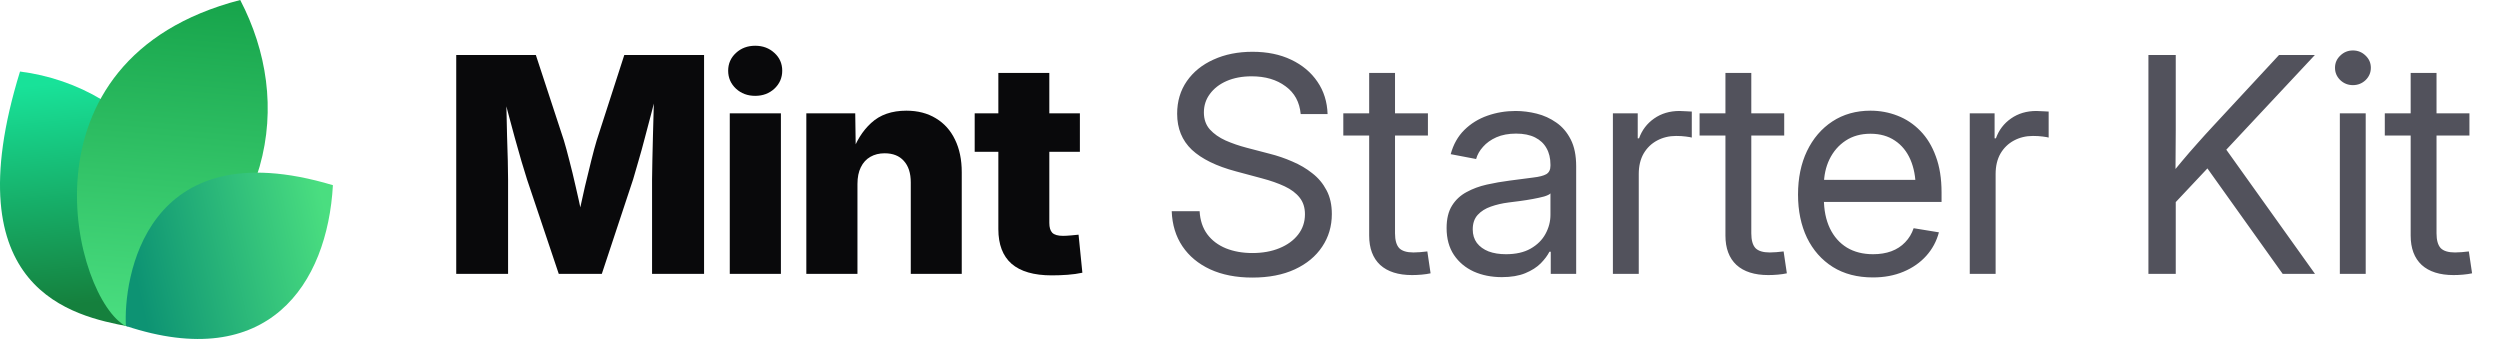
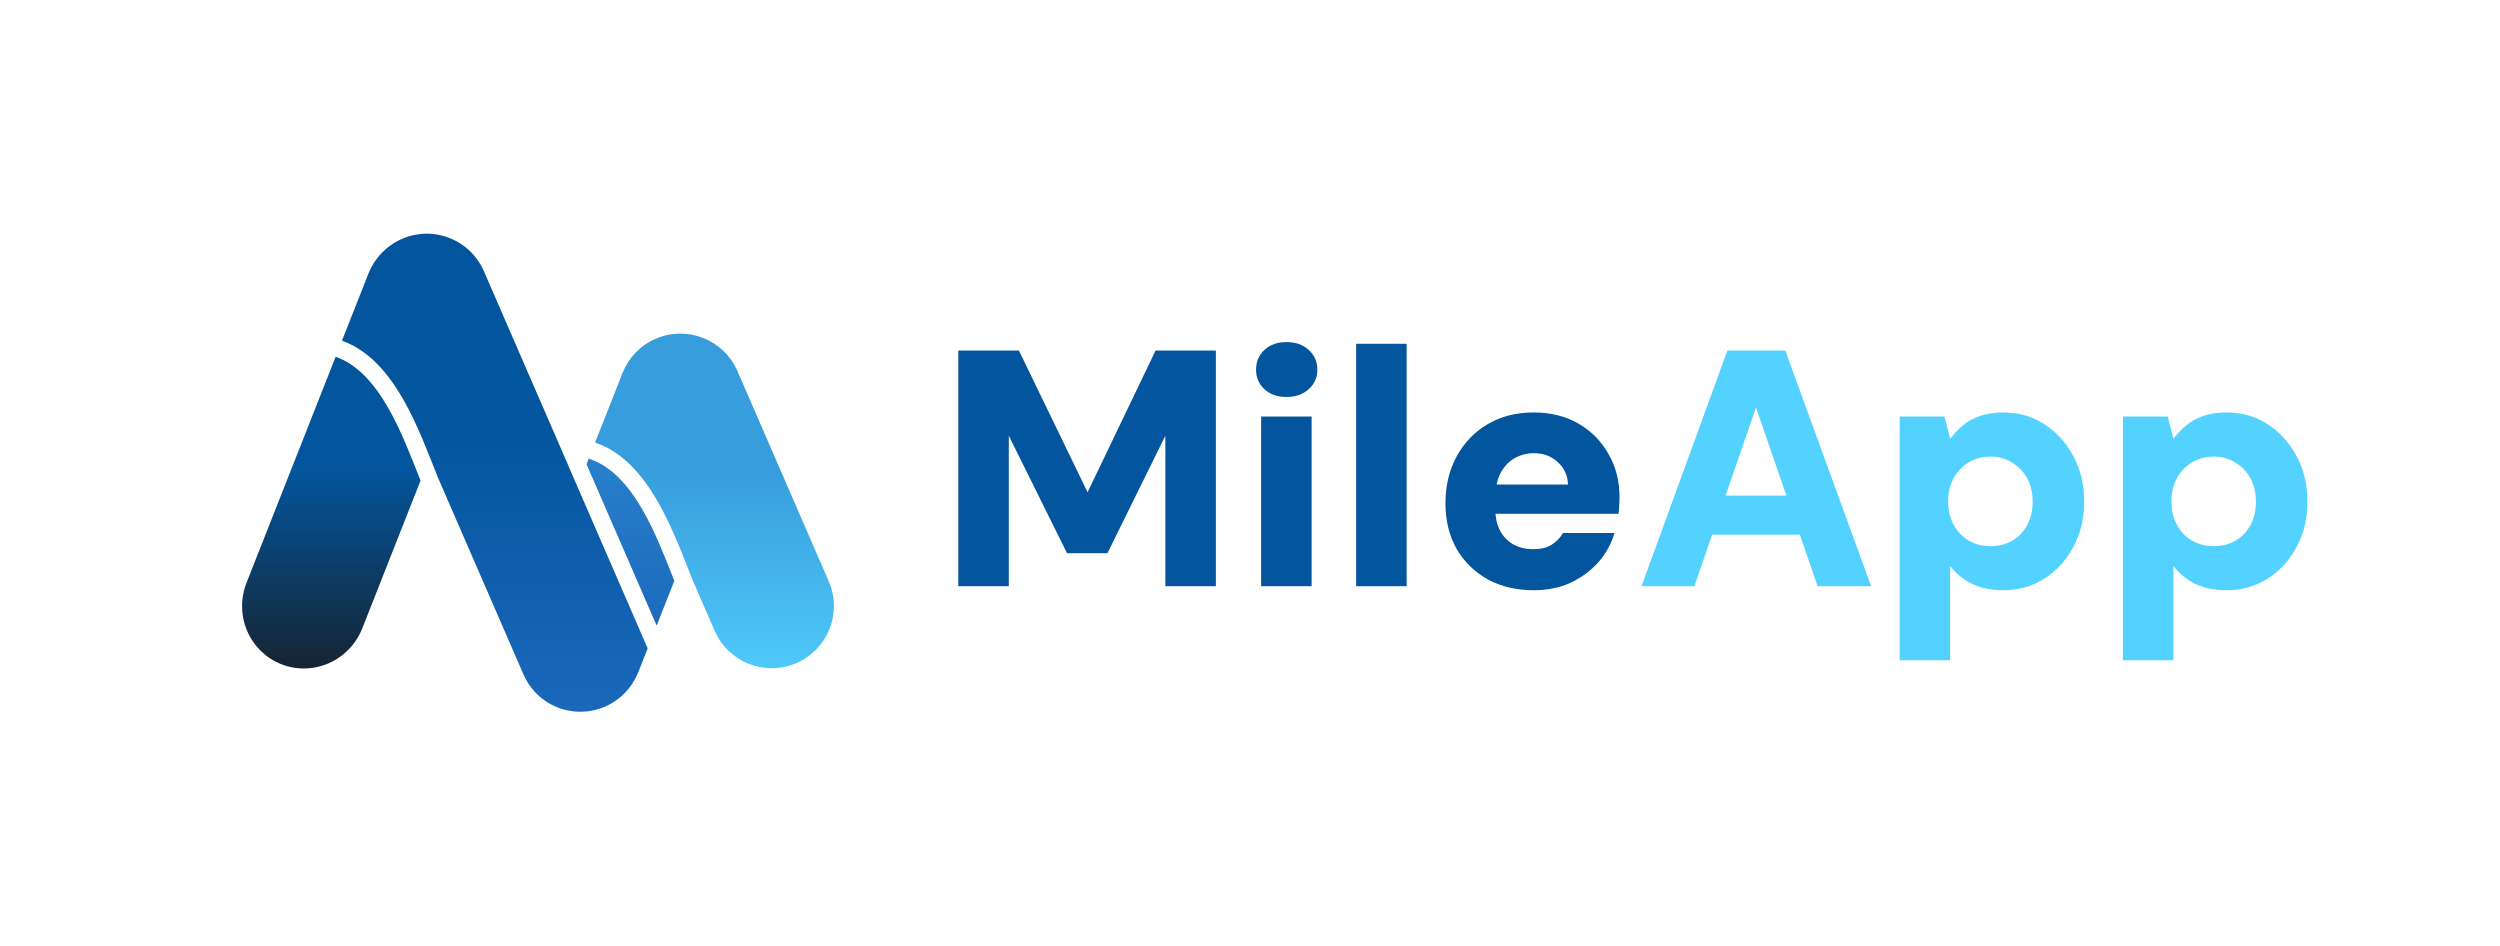
- <svg xmlns="http://www.w3.org/2000/svg" width="177" height="24" viewBox="0 0 177 24" fill="none">
-   <path d="M9.061 23.108C5.268 22.377 -3.391 20.627 1.417 5.064C9.634 6.099 16.973 14.064 9.061 23.108Z" fill="url(#paint0_linear_17557_2020)" />
-   <path d="M8.919 23.094C5.276 21.222 0.784 4.209 17.007 0C20.757 7.193 19.621 16.545 8.919 23.094Z" fill="url(#paint1_linear_17557_2020)" />
-   <path d="M8.914 23.079C8.735 19.882 10.159 9.085 23.57 13.111C23.181 20.123 18.984 26.418 8.914 23.079Z" fill="url(#paint2_linear_17557_2020)" />
-   <path d="M32.301 19.392V3.894H37.938L39.925 9.948C40.036 10.315 40.164 10.787 40.31 11.362C40.462 11.938 40.611 12.552 40.757 13.204C40.91 13.855 41.048 14.483 41.173 15.086C41.305 15.682 41.412 16.192 41.495 16.615H40.695C40.771 16.192 40.871 15.682 40.996 15.086C41.128 14.49 41.267 13.866 41.412 13.214C41.565 12.562 41.714 11.948 41.86 11.373C42.005 10.79 42.133 10.315 42.244 9.948L44.2 3.894H49.848V19.392H46.166V12.704C46.166 12.357 46.173 11.917 46.187 11.383C46.2 10.849 46.214 10.27 46.228 9.646C46.249 9.022 46.266 8.391 46.28 7.753C46.301 7.115 46.311 6.519 46.311 5.964H46.623C46.485 6.561 46.332 7.181 46.166 7.826C45.999 8.471 45.833 9.102 45.666 9.719C45.507 10.336 45.351 10.901 45.198 11.414C45.053 11.928 44.928 12.357 44.824 12.704L42.608 19.392H39.561L37.314 12.704C37.203 12.357 37.072 11.928 36.919 11.414C36.773 10.901 36.614 10.34 36.441 9.729C36.274 9.112 36.104 8.481 35.931 7.836C35.764 7.192 35.608 6.567 35.463 5.964H35.827C35.834 6.512 35.844 7.105 35.858 7.743C35.872 8.374 35.886 9.005 35.9 9.636C35.92 10.26 35.938 10.839 35.952 11.373C35.965 11.907 35.972 12.351 35.972 12.704V19.392H32.301ZM51.668 19.392V8.024H55.288V19.392H51.668ZM53.468 6.786C52.927 6.786 52.473 6.616 52.105 6.276C51.738 5.93 51.554 5.507 51.554 5.007C51.554 4.508 51.738 4.088 52.105 3.749C52.473 3.409 52.927 3.239 53.468 3.239C54.009 3.239 54.463 3.409 54.83 3.749C55.198 4.082 55.382 4.501 55.382 5.007C55.382 5.507 55.198 5.93 54.83 6.276C54.463 6.616 54.009 6.786 53.468 6.786ZM60.708 13.027V19.392H57.088V8.024H60.551L60.593 10.967H60.281C60.593 10.024 61.061 9.268 61.685 8.7C62.309 8.124 63.138 7.836 64.171 7.836C64.975 7.836 65.672 8.017 66.262 8.377C66.851 8.731 67.302 9.234 67.614 9.885C67.933 10.537 68.092 11.307 68.092 12.194V19.392H64.483V12.912C64.483 12.26 64.32 11.754 63.994 11.394C63.675 11.033 63.221 10.853 62.632 10.853C62.25 10.853 61.914 10.936 61.623 11.102C61.332 11.269 61.106 11.515 60.947 11.841C60.787 12.16 60.708 12.555 60.708 13.027ZM76.456 8.024V10.749H69.008V8.024H76.456ZM70.683 5.163H74.292V15.783C74.292 16.102 74.361 16.334 74.5 16.48C74.646 16.625 74.899 16.698 75.259 16.698C75.405 16.698 75.596 16.688 75.831 16.667C76.074 16.646 76.251 16.629 76.362 16.615L76.632 19.309C76.313 19.378 75.963 19.427 75.582 19.455C75.207 19.482 74.836 19.496 74.469 19.496C73.2 19.496 72.25 19.222 71.619 18.674C70.995 18.127 70.683 17.308 70.683 16.22V5.163Z" fill="#09090B" />
-   <path d="M88.667 19.652C87.523 19.652 86.528 19.458 85.682 19.07C84.843 18.681 84.188 18.137 83.716 17.437C83.245 16.736 82.992 15.908 82.957 14.951H84.933C84.968 15.596 85.148 16.14 85.474 16.584C85.8 17.021 86.24 17.354 86.795 17.582C87.35 17.804 87.974 17.915 88.667 17.915C89.388 17.915 90.026 17.801 90.581 17.572C91.143 17.343 91.583 17.024 91.902 16.615C92.228 16.199 92.391 15.717 92.391 15.169C92.391 14.698 92.266 14.306 92.017 13.994C91.767 13.675 91.413 13.408 90.956 13.193C90.498 12.978 89.954 12.787 89.323 12.621L87.502 12.132C86.123 11.765 85.082 11.255 84.382 10.603C83.689 9.944 83.342 9.095 83.342 8.055C83.342 7.174 83.571 6.404 84.028 5.746C84.486 5.087 85.117 4.577 85.921 4.217C86.726 3.849 87.645 3.666 88.678 3.666C89.718 3.666 90.63 3.853 91.413 4.227C92.204 4.602 92.824 5.122 93.275 5.787C93.726 6.446 93.965 7.209 93.993 8.076H92.089C92.013 7.23 91.656 6.574 91.018 6.11C90.387 5.638 89.586 5.403 88.615 5.403C87.95 5.403 87.36 5.513 86.847 5.735C86.341 5.957 85.946 6.262 85.661 6.651C85.377 7.032 85.235 7.469 85.235 7.961C85.235 8.447 85.377 8.849 85.661 9.168C85.946 9.48 86.317 9.74 86.774 9.948C87.232 10.149 87.724 10.319 88.251 10.457L89.884 10.884C90.439 11.023 90.977 11.206 91.496 11.435C92.023 11.657 92.495 11.934 92.911 12.267C93.334 12.593 93.67 12.995 93.92 13.474C94.17 13.945 94.294 14.504 94.294 15.149C94.294 16.015 94.066 16.788 93.608 17.468C93.157 18.148 92.512 18.681 91.673 19.07C90.834 19.458 89.832 19.652 88.667 19.652ZM101.097 8.024V9.594H95.106V8.024H101.097ZM96.937 5.163H98.767V16.521C98.767 17 98.865 17.347 99.059 17.562C99.26 17.77 99.6 17.874 100.078 17.874C100.21 17.874 100.366 17.867 100.546 17.853C100.733 17.832 100.903 17.815 101.056 17.801L101.285 19.351C101.097 19.392 100.886 19.423 100.65 19.444C100.414 19.465 100.189 19.475 99.974 19.475C98.996 19.475 98.244 19.236 97.717 18.758C97.197 18.272 96.937 17.579 96.937 16.677V5.163ZM106.33 19.621C105.595 19.621 104.932 19.489 104.343 19.226C103.754 18.955 103.285 18.564 102.939 18.05C102.592 17.53 102.419 16.896 102.419 16.147C102.419 15.495 102.547 14.965 102.804 14.556C103.06 14.146 103.403 13.828 103.833 13.599C104.263 13.363 104.742 13.186 105.269 13.068C105.796 12.95 106.333 12.857 106.881 12.787C107.574 12.69 108.132 12.617 108.555 12.569C108.978 12.52 109.287 12.441 109.481 12.33C109.675 12.212 109.772 12.014 109.772 11.737V11.654C109.772 11.203 109.679 10.815 109.492 10.489C109.311 10.163 109.041 9.91 108.68 9.729C108.32 9.549 107.872 9.459 107.338 9.459C106.805 9.459 106.34 9.546 105.945 9.719C105.556 9.892 105.241 10.118 104.998 10.395C104.755 10.665 104.593 10.953 104.509 11.258L102.71 10.915C102.897 10.222 103.22 9.65 103.677 9.199C104.135 8.748 104.679 8.412 105.31 8.19C105.941 7.968 106.607 7.857 107.307 7.857C107.8 7.857 108.295 7.92 108.795 8.044C109.301 8.169 109.765 8.381 110.188 8.679C110.611 8.97 110.951 9.369 111.208 9.875C111.464 10.374 111.593 11.005 111.593 11.768V19.392H109.793V17.822H109.7C109.568 18.085 109.363 18.359 109.086 18.643C108.809 18.921 108.444 19.153 107.994 19.34C107.543 19.527 106.988 19.621 106.33 19.621ZM106.621 17.998C107.321 17.998 107.904 17.867 108.368 17.603C108.84 17.333 109.19 16.986 109.419 16.563C109.654 16.133 109.772 15.682 109.772 15.211V13.692C109.703 13.769 109.554 13.841 109.325 13.911C109.096 13.973 108.829 14.032 108.524 14.088C108.226 14.143 107.921 14.192 107.609 14.233C107.304 14.275 107.033 14.309 106.798 14.337C106.354 14.393 105.938 14.49 105.549 14.628C105.168 14.76 104.86 14.954 104.624 15.211C104.388 15.467 104.27 15.811 104.27 16.241C104.27 16.615 104.367 16.934 104.561 17.198C104.762 17.461 105.04 17.662 105.393 17.801C105.747 17.933 106.156 17.998 106.621 17.998ZM114.193 19.392V8.024H115.951V9.792H116.045C116.253 9.209 116.61 8.741 117.116 8.388C117.622 8.034 118.219 7.857 118.905 7.857C119.058 7.857 119.217 7.864 119.384 7.878C119.55 7.885 119.682 7.892 119.779 7.899V9.74C119.716 9.719 119.578 9.695 119.363 9.667C119.155 9.639 118.922 9.625 118.666 9.625C118.174 9.625 117.726 9.733 117.324 9.948C116.922 10.163 116.603 10.471 116.367 10.874C116.138 11.276 116.024 11.758 116.024 12.319V19.392H114.193ZM126.322 8.024V9.594H120.33V8.024H126.322ZM122.161 5.163H123.992V16.521C123.992 17 124.089 17.347 124.283 17.562C124.484 17.77 124.824 17.874 125.302 17.874C125.434 17.874 125.59 17.867 125.77 17.853C125.958 17.832 126.127 17.815 126.28 17.801L126.509 19.351C126.322 19.392 126.11 19.423 125.874 19.444C125.639 19.465 125.413 19.475 125.198 19.475C124.221 19.475 123.468 19.236 122.941 18.758C122.421 18.272 122.161 17.579 122.161 16.677V5.163ZM132.604 19.642C131.502 19.642 130.555 19.396 129.765 18.903C128.974 18.404 128.364 17.714 127.934 16.834C127.511 15.946 127.3 14.927 127.3 13.775C127.3 12.611 127.511 11.584 127.934 10.697C128.364 9.802 128.964 9.102 129.734 8.596C130.51 8.089 131.408 7.836 132.428 7.836C133.1 7.836 133.738 7.954 134.341 8.19C134.952 8.426 135.489 8.783 135.954 9.261C136.425 9.74 136.793 10.343 137.056 11.071C137.327 11.792 137.462 12.645 137.462 13.63V14.296H128.433V12.735H136.463L135.631 13.297C135.631 12.541 135.506 11.876 135.257 11.3C135.007 10.725 134.643 10.277 134.165 9.958C133.686 9.632 133.107 9.469 132.428 9.469C131.748 9.469 131.162 9.632 130.67 9.958C130.177 10.284 129.796 10.725 129.526 11.279C129.262 11.827 129.13 12.441 129.13 13.12V14.046C129.13 14.864 129.273 15.572 129.557 16.168C129.841 16.757 130.243 17.211 130.763 17.53C131.283 17.842 131.901 17.998 132.615 17.998C133.093 17.998 133.523 17.929 133.905 17.79C134.293 17.645 134.619 17.433 134.882 17.156C135.153 16.879 135.354 16.546 135.486 16.157L137.275 16.449C137.108 17.08 136.81 17.634 136.38 18.113C135.95 18.591 135.413 18.966 134.768 19.236C134.123 19.507 133.402 19.642 132.604 19.642ZM139.459 19.392V8.024H141.217V9.792H141.311C141.519 9.209 141.876 8.741 142.382 8.388C142.888 8.034 143.485 7.857 144.171 7.857C144.324 7.857 144.483 7.864 144.649 7.878C144.816 7.885 144.948 7.892 145.045 7.899V9.74C144.982 9.719 144.844 9.695 144.629 9.667C144.421 9.639 144.188 9.625 143.932 9.625C143.439 9.625 142.992 9.733 142.59 9.948C142.188 10.163 141.869 10.471 141.633 10.874C141.404 11.276 141.29 11.758 141.29 12.319V19.392H139.459ZM153.429 14.961V12.715C153.783 12.257 154.136 11.82 154.49 11.404C154.844 10.981 155.204 10.565 155.572 10.156C155.939 9.74 156.314 9.327 156.695 8.918L161.355 3.894H163.893L157.277 10.967H157.184L153.429 14.961ZM152.108 19.392V3.894H154.043V9.241L154.022 12.559L154.043 13.505V19.392H152.108ZM161.615 19.392L155.967 11.477L157.173 9.969L163.903 19.392H161.615ZM165.661 19.392V8.024H167.492V19.392H165.661ZM166.587 6.027C166.24 6.027 165.942 5.909 165.692 5.673C165.443 5.43 165.318 5.139 165.318 4.799C165.318 4.459 165.443 4.172 165.692 3.936C165.942 3.693 166.24 3.572 166.587 3.572C166.934 3.572 167.232 3.693 167.482 3.936C167.731 4.172 167.856 4.459 167.856 4.799C167.856 5.139 167.731 5.43 167.482 5.673C167.232 5.909 166.934 6.027 166.587 6.027ZM174.836 8.024V9.594H168.844V8.024H174.836ZM170.675 5.163H172.506V16.521C172.506 17 172.603 17.347 172.797 17.562C172.998 17.77 173.338 17.874 173.816 17.874C173.948 17.874 174.104 17.867 174.284 17.853C174.472 17.832 174.641 17.815 174.794 17.801L175.023 19.351C174.836 19.392 174.624 19.423 174.388 19.444C174.153 19.465 173.927 19.475 173.712 19.475C172.735 19.475 171.982 19.236 171.455 18.758C170.935 18.272 170.675 17.579 170.675 16.677V5.163Z" fill="#52525C" />
+ <svg xmlns="http://www.w3.org/2000/svg" width="788" height="298" viewBox="0 0 788 298" fill="none">
+   <path d="M669.145 208.12V131.283H683.26L685.064 138.287C686.196 136.802 687.505 135.422 688.991 134.148C690.477 132.875 692.246 131.884 694.298 131.177C696.42 130.398 698.896 130.009 701.727 130.009C706.679 130.009 711.031 131.247 714.78 133.724C718.601 136.2 721.643 139.561 723.908 143.806C726.172 147.98 727.304 152.756 727.304 158.134C727.304 163.511 726.136 168.322 723.801 172.567C721.537 176.742 718.495 180.032 714.674 182.437C710.854 184.843 706.573 186.046 701.833 186.046C698.012 186.046 694.722 185.373 691.963 184.029C689.203 182.685 686.904 180.81 685.064 178.404V208.12H669.145ZM697.8 172.143C700.347 172.143 702.611 171.577 704.592 170.445C706.644 169.242 708.236 167.579 709.368 165.456C710.5 163.334 711.066 160.893 711.066 158.134C711.066 155.374 710.5 152.933 709.368 150.811C708.236 148.688 706.644 147.025 704.592 145.823C702.611 144.549 700.347 143.912 697.8 143.912C695.182 143.912 692.847 144.549 690.795 145.823C688.814 147.025 687.258 148.688 686.126 150.811C684.994 152.933 684.428 155.339 684.428 158.027C684.428 160.787 684.994 163.228 686.126 165.35C687.258 167.473 688.814 169.136 690.795 170.338C692.847 171.541 695.182 172.143 697.8 172.143Z" fill="#54D2FF" />
+   <path d="M598.772 208.12V131.283H612.887L614.692 138.287C615.824 136.802 617.133 135.422 618.618 134.148C620.104 132.875 621.873 131.884 623.925 131.177C626.047 130.398 628.524 130.009 631.354 130.009C636.307 130.009 640.658 131.247 644.408 133.724C648.228 136.2 651.271 139.561 653.535 143.806C655.799 147.98 656.931 152.756 656.931 158.134C656.931 163.511 655.764 168.322 653.429 172.567C651.165 176.742 648.122 180.032 644.302 182.437C640.481 184.843 636.2 186.046 631.46 186.046C627.639 186.046 624.349 185.373 621.59 184.029C618.831 182.685 616.531 180.81 614.692 178.404V208.12H598.772ZM627.427 172.143C629.974 172.143 632.238 171.577 634.219 170.445C636.271 169.242 637.863 167.579 638.995 165.456C640.127 163.334 640.693 160.893 640.693 158.134C640.693 155.374 640.127 152.933 638.995 150.811C637.863 148.688 636.271 147.025 634.219 145.823C632.238 144.549 629.974 143.912 627.427 143.912C624.809 143.912 622.474 144.549 620.423 145.823C618.441 147.025 616.885 148.688 615.753 150.811C614.621 152.933 614.055 155.339 614.055 158.027C614.055 160.787 614.621 163.228 615.753 165.35C616.885 167.473 618.441 169.136 620.423 170.338C622.474 171.541 624.809 172.143 627.427 172.143Z" fill="#54D2FF" />
+   <path d="M517.405 184.772L544.468 110.482H562.722L589.785 184.772H572.911L553.489 128.418L534.067 184.772H517.405ZM529.185 168.534L533.43 156.223H572.38L576.519 168.534H529.185Z" fill="#54D2FF" />
+   <path d="M483.517 186.046C477.999 186.046 473.152 184.913 468.978 182.649C464.803 180.315 461.513 177.095 459.108 172.992C456.773 168.817 455.605 164.041 455.605 158.664C455.605 153.145 456.773 148.228 459.108 143.912C461.443 139.596 464.697 136.2 468.872 133.724C473.046 131.247 477.893 130.009 483.411 130.009C488.789 130.009 493.494 131.177 497.527 133.512C501.559 135.846 504.708 139.03 506.972 143.063C509.307 147.025 510.474 151.624 510.474 156.86C510.474 157.567 510.439 158.381 510.368 159.301C510.368 160.15 510.297 161.034 510.156 161.954H466.961V152.721H494.237C494.095 149.749 492.998 147.379 490.946 145.61C488.965 143.771 486.489 142.851 483.517 142.851C481.253 142.851 479.202 143.382 477.362 144.443C475.522 145.504 474.037 147.096 472.905 149.219C471.843 151.341 471.313 154.03 471.313 157.284V160.468C471.313 162.945 471.772 165.138 472.692 167.048C473.683 168.959 475.062 170.445 476.831 171.506C478.671 172.567 480.829 173.098 483.305 173.098C485.64 173.098 487.55 172.638 489.036 171.718C490.593 170.728 491.796 169.489 492.645 168.004H508.882C507.892 171.4 506.194 174.477 503.788 177.237C501.383 179.925 498.446 182.083 494.979 183.711C491.513 185.267 487.692 186.046 483.517 186.046Z" fill="#03559D" />
+   <path d="M427.452 184.772V108.359H443.372V184.772H427.452Z" fill="#03559D" />
+   <path d="M397.505 184.772V131.283H413.424V184.772H397.505ZM405.464 125.128C402.634 125.128 400.335 124.314 398.566 122.687C396.797 121.059 395.913 119.008 395.913 116.531C395.913 113.984 396.797 111.897 398.566 110.27C400.335 108.642 402.634 107.829 405.464 107.829C408.365 107.829 410.7 108.642 412.469 110.27C414.309 111.897 415.228 113.984 415.228 116.531C415.228 119.008 414.309 121.059 412.469 122.687C410.7 124.314 408.365 125.128 405.464 125.128Z" fill="#03559D" />
+   <path d="M302.051 184.772V110.482H321.154L342.804 155.162L364.242 110.482H383.239V184.772H367.32V137.332L349.066 174.371H336.33L317.97 137.332V184.772H302.051Z" fill="#03559D" />
+   <path d="M122.203 128.296C117.828 120.742 112.552 114.797 105.79 112.455L77.707 183.67C75.773 188.574 75.84 194.036 77.894 198.853C79.948 203.67 83.819 207.448 88.658 209.356C93.496 211.264 98.904 211.145 103.693 209.026C108.482 206.907 112.258 202.962 114.192 198.058L132.557 151.487C129.712 144.355 126.551 135.804 122.203 128.296Z" fill="url(#paint0_linear_850_39006)" />
+   <path d="M141.637 75.007C136.799 73.099 131.391 73.217 126.602 75.336C121.813 77.455 118.036 81.4 116.102 86.305L107.79 107.384C116.297 110.414 122.363 117.703 126.917 125.567C131.738 133.893 135.196 143.472 138.044 150.535L164.998 212.589C165.875 214.608 167.077 216.443 168.539 218.032C170.47 220.146 172.894 221.86 175.728 222.978C177.092 223.515 178.48 223.887 179.872 224.103C183.511 224.677 187.269 224.215 190.7 222.725C193.069 221.696 195.212 220.211 197.006 218.354C198.565 216.741 199.834 214.875 200.762 212.839C200.944 212.451 201.115 212.054 201.275 211.65L204.148 204.364L178.97 146.4L178.984 146.394L152.51 85.445C150.445 80.692 146.578 76.955 141.758 75.054C141.738 75.046 141.718 75.038 141.697 75.031C141.677 75.022 141.657 75.014 141.637 75.007Z" fill="url(#paint1_linear_850_39006)" />
+   <path d="M232.434 116.95C228.121 107.022 216.576 102.469 206.647 106.782C201.758 108.906 198.172 112.784 196.307 117.359C196.233 117.532 196.161 117.707 196.092 117.882L187.572 139.488C196.316 142.418 202.523 149.828 207.164 157.832C211.998 166.169 215.465 175.76 218.315 182.826L218.31 182.828L225.26 198.828C229.573 208.757 241.118 213.309 251.047 208.997C260.975 204.684 265.528 193.139 261.215 183.21L232.434 116.95Z" fill="url(#paint2_linear_850_39006)" />
+   <path d="M202.452 160.565C197.972 152.838 192.551 146.794 185.57 144.565L184.876 146.325L206.974 197.197L212.545 183.068C209.771 176.08 206.667 167.833 202.452 160.565Z" fill="url(#paint3_linear_850_39006)" />
  <defs>
-     <linearGradient id="paint0_linear_17557_2020" x1="3.776" y1="5.916" x2="5.232" y2="21.559" gradientUnits="userSpaceOnUse">
-       <stop stop-color="#18E299" />
-       <stop offset="1" stop-color="#15803D" />
+     <linearGradient id="paint0_linear_850_39006" x1="169.573" y1="73.656" x2="169.573" y2="224.342" gradientUnits="userSpaceOnUse">
+       <stop offset="0.26" stop-color="#03559D" />
+       <stop offset="0.495" stop-color="#03559D" />
+       <stop offset="1" stop-color="#1A1A1A" />
    </linearGradient>
-     <linearGradient id="paint1_linear_17557_2020" x1="12.171" y1="-0.718" x2="10.19" y2="22.983" gradientUnits="userSpaceOnUse">
-       <stop stop-color="#16A34A" />
-       <stop offset="1" stop-color="#4ADE80" />
+     <linearGradient id="paint1_linear_850_39006" x1="169.573" y1="73.656" x2="169.573" y2="224.342" gradientUnits="userSpaceOnUse">
+       <stop offset="0.404" stop-color="#03559D" />
+       <stop offset="1" stop-color="#1B68BB" />
    </linearGradient>
-     <linearGradient id="paint2_linear_17557_2020" x1="23.133" y1="15.353" x2="9.338" y2="18.52" gradientUnits="userSpaceOnUse">
-       <stop stop-color="#4ADE80" />
-       <stop offset="1" stop-color="#0D9373" />
+     <linearGradient id="paint2_linear_850_39006" x1="169.573" y1="73.656" x2="169.573" y2="224.342" gradientUnits="userSpaceOnUse">
+       <stop offset="0.495" stop-color="#389DDD" />
+       <stop offset="1" stop-color="#54D2FF" />
+     </linearGradient>
+     <linearGradient id="paint3_linear_850_39006" x1="169.573" y1="73.656" x2="169.573" y2="224.342" gradientUnits="userSpaceOnUse">
+       <stop stop-color="#389DDD" />
+       <stop offset="0.851" stop-color="#1B68BB" />
    </linearGradient>
  </defs>
</svg>
